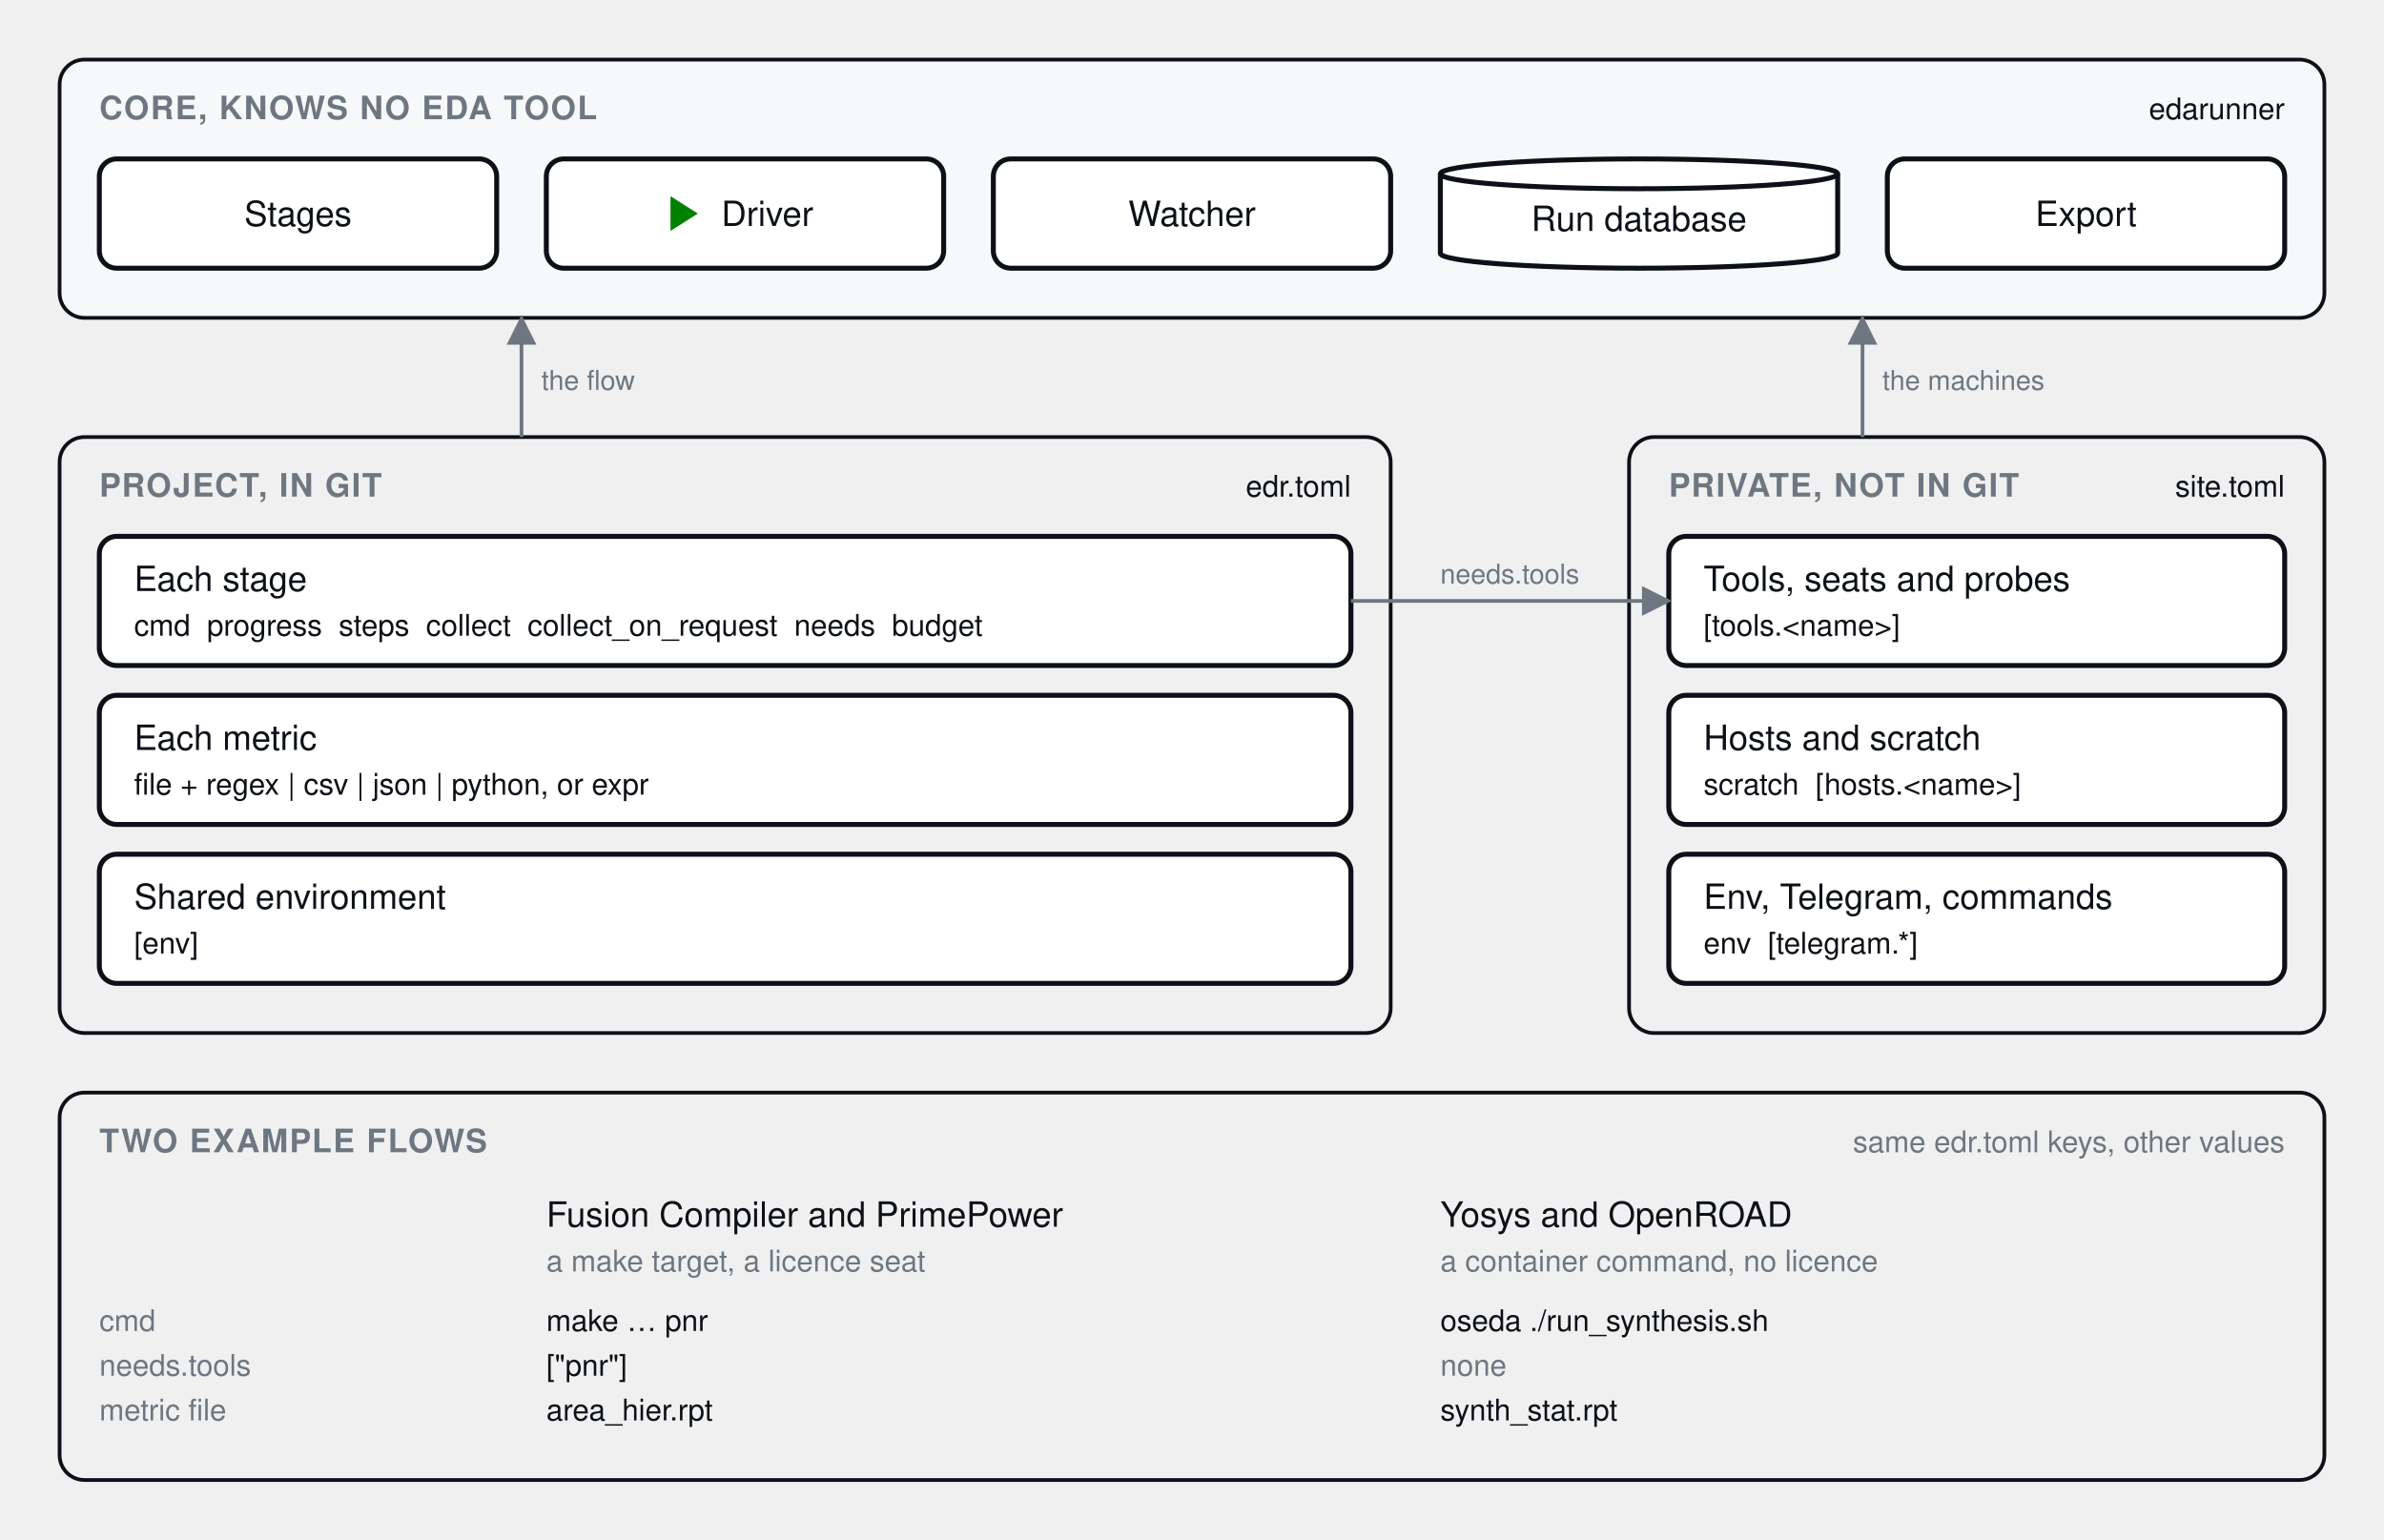
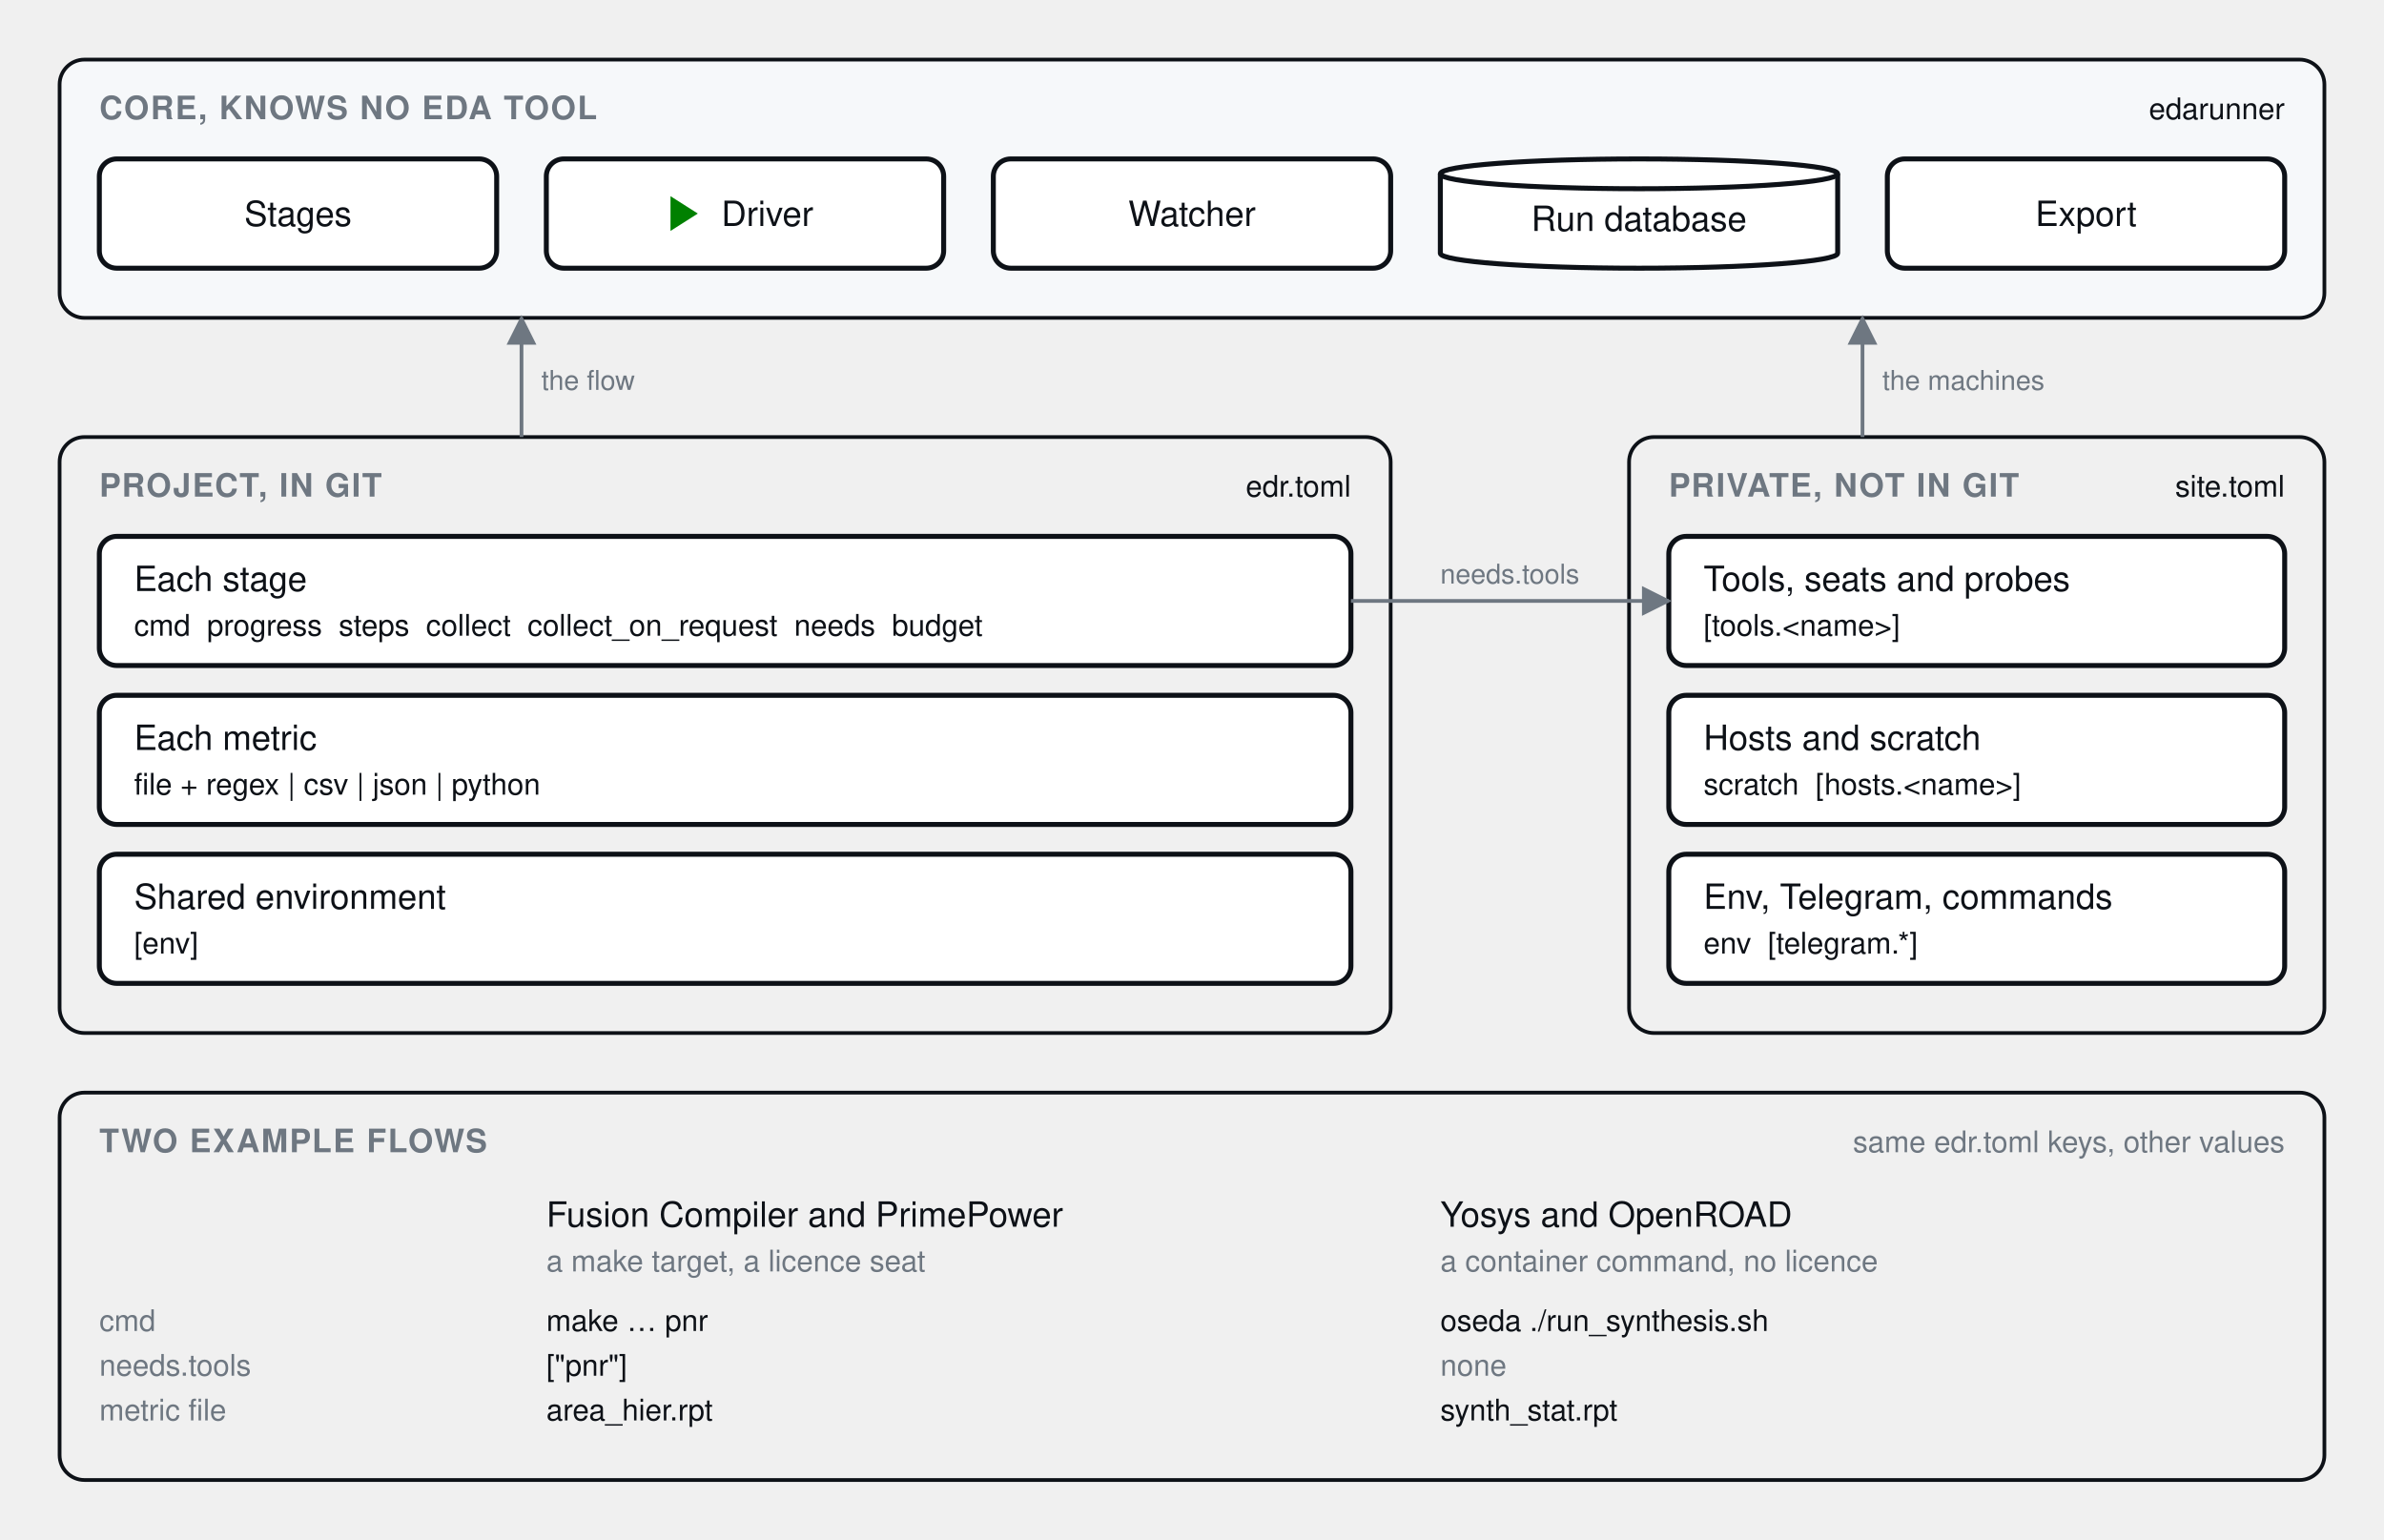
<svg xmlns="http://www.w3.org/2000/svg" width="960" height="620" viewBox="0 0 960 620" role="img" aria-label="How a flow plugs into edarunner: the core, the project edr.toml and the private site.toml">
  <style>
  .box { fill: #ffffff; stroke: #0d1117; stroke-width: 2; }
  .frame { fill: none; stroke: #0d1117; stroke-width: 1.5; }
  .frame-fill { fill: #f6f8fa; stroke: #0d1117; stroke-width: 1.5; }
  .run { fill: #008000; }
  .t { font-family: Helvetica, Arial, sans-serif; font-size: 14px; fill: #0d1117; }
  .s { font-family: Helvetica, Arial, sans-serif; font-size: 12px; fill: #6e7781; }
  .h { font-family: Helvetica, Arial, sans-serif; font-size: 13px; font-weight: 700; fill: #6e7781; letter-spacing: 0.6px; }
  .m { font-family: Helvetica, Arial, sans-serif; font-size: 12px; fill: #0d1117; }
  .m.key { fill: #6e7781; }
  .a { fill: none; stroke: #6e7781; stroke-width: 1.5; marker-end: url(#arrow); }
  .al { font-family: Helvetica, Arial, sans-serif; font-size: 11px; fill: #6e7781; }
  @media (prefers-color-scheme: dark) {
    .box { fill: #0d1117; }
    .frame-fill { fill: #161b22; }
    .t, .m { fill: #e6edf3; }
    .box, .frame, .frame-fill { stroke: #e6edf3; }
  }
</style>
  <defs>
    <marker id="arrow" viewBox="0 0 10 10" refX="9" refY="5" markerWidth="8" markerHeight="8" orient="auto-start-reverse">
      <path d="M0 0L10 5L0 10z" fill="#6e7781" />
    </marker>
  </defs>
  <rect class="frame-fill" x="24" y="24" width="912" height="104" rx="10" />
  <text class="h" x="40" y="48">CORE, KNOWS NO EDA TOOL</text>
  <text class="m" x="920" y="48" text-anchor="end">edarunner</text>
  <rect class="box" x="40" y="64" width="160" height="44" rx="7" />
  <text class="t" x="120" y="91" text-anchor="middle">Stages</text>
  <rect class="box" x="220" y="64" width="160" height="44" rx="7" />
  <text class="t" x="309" y="91" text-anchor="middle">Driver</text>
  <rect class="box" x="400" y="64" width="160" height="44" rx="7" />
  <text class="t" x="480" y="91" text-anchor="middle">Watcher</text>
  <path class="box" d="M580 70v32a80 6 0 0 0 160 0V70" />
  <ellipse class="box" cx="660" cy="70" rx="80" ry="6" />
  <text class="t" x="660" y="93" text-anchor="middle">Run database</text>
  <rect class="box" x="760" y="64" width="160" height="44" rx="7" />
  <text class="t" x="840" y="91" text-anchor="middle">Export</text>
  <path class="run" d="M270 79v14l11-7z" />
  <rect class="frame" x="24" y="176" width="536" height="240" rx="10" />
  <text class="h" x="40" y="200">PROJECT, IN GIT</text>
  <text class="m" x="544" y="200" text-anchor="end">edr.toml</text>
  <rect class="box" x="40" y="216" width="504" height="52" rx="7" />
  <text class="t" x="54" y="238">Each stage</text>
  <text class="m" x="54" y="256" xml:space="preserve">cmd  progress  steps  collect  collect_on_request  needs  budget</text>
  <rect class="box" x="40" y="280" width="504" height="52" rx="7" />
  <text class="t" x="54" y="302">Each metric</text>
-   <text class="m" x="54" y="320" xml:space="preserve">file + regex | csv | json | python, or expr</text>
+   <text class="m" x="54" y="320" xml:space="preserve">file + regex | csv | json | python</text>
  <rect class="box" x="40" y="344" width="504" height="52" rx="7" />
  <text class="t" x="54" y="366">Shared environment</text>
  <text class="m" x="54" y="384">[env]</text>
  <rect class="frame" x="656" y="176" width="280" height="240" rx="10" />
  <text class="h" x="672" y="200">PRIVATE, NOT IN GIT</text>
  <text class="m" x="920" y="200" text-anchor="end">site.toml</text>
  <rect class="box" x="672" y="216" width="248" height="52" rx="7" />
  <text class="t" x="686" y="238">Tools, seats and probes</text>
  <text class="m" x="686" y="256">[tools.&lt;name&gt;]</text>
  <rect class="box" x="672" y="280" width="248" height="52" rx="7" />
  <text class="t" x="686" y="302">Hosts and scratch</text>
  <text class="m" x="686" y="320" xml:space="preserve">scratch  [hosts.&lt;name&gt;]</text>
  <rect class="box" x="672" y="344" width="248" height="52" rx="7" />
  <text class="t" x="686" y="366">Env, Telegram, commands</text>
  <text class="m" x="686" y="384" xml:space="preserve">env  [telegram.*]</text>
  <path class="a" d="M210 176V128" />
  <text class="al" x="218" y="157">the flow</text>
  <path class="a" d="M750 176V128" />
  <text class="al" x="758" y="157">the machines</text>
  <path class="a" d="M544 242H672" />
  <text class="al" x="608" y="235" text-anchor="middle">needs.tools</text>
  <rect class="frame" x="24" y="440" width="912" height="156" rx="10" />
  <text class="h" x="40" y="464">TWO EXAMPLE FLOWS</text>
  <text class="s" x="920" y="464" text-anchor="end">same edr.toml keys, other values</text>
  <text class="t" x="220" y="494">Fusion Compiler and PrimePower</text>
  <text class="t" x="580" y="494">Yosys and OpenROAD</text>
  <text class="s" x="220" y="512">a make target, a licence seat</text>
  <text class="s" x="580" y="512">a container command, no licence</text>
  <text class="m key" x="40" y="536">cmd</text>
  <text class="m" x="220" y="536">make … pnr</text>
  <text class="m" x="580" y="536">oseda ./run_synthesis.sh</text>
  <text class="m key" x="40" y="554">needs.tools</text>
  <text class="m" x="220" y="554">["pnr"]</text>
  <text class="s" x="580" y="554">none</text>
  <text class="m key" x="40" y="572">metric file</text>
  <text class="m" x="220" y="572">area_hier.rpt</text>
  <text class="m" x="580" y="572">synth_stat.rpt</text>
</svg>
